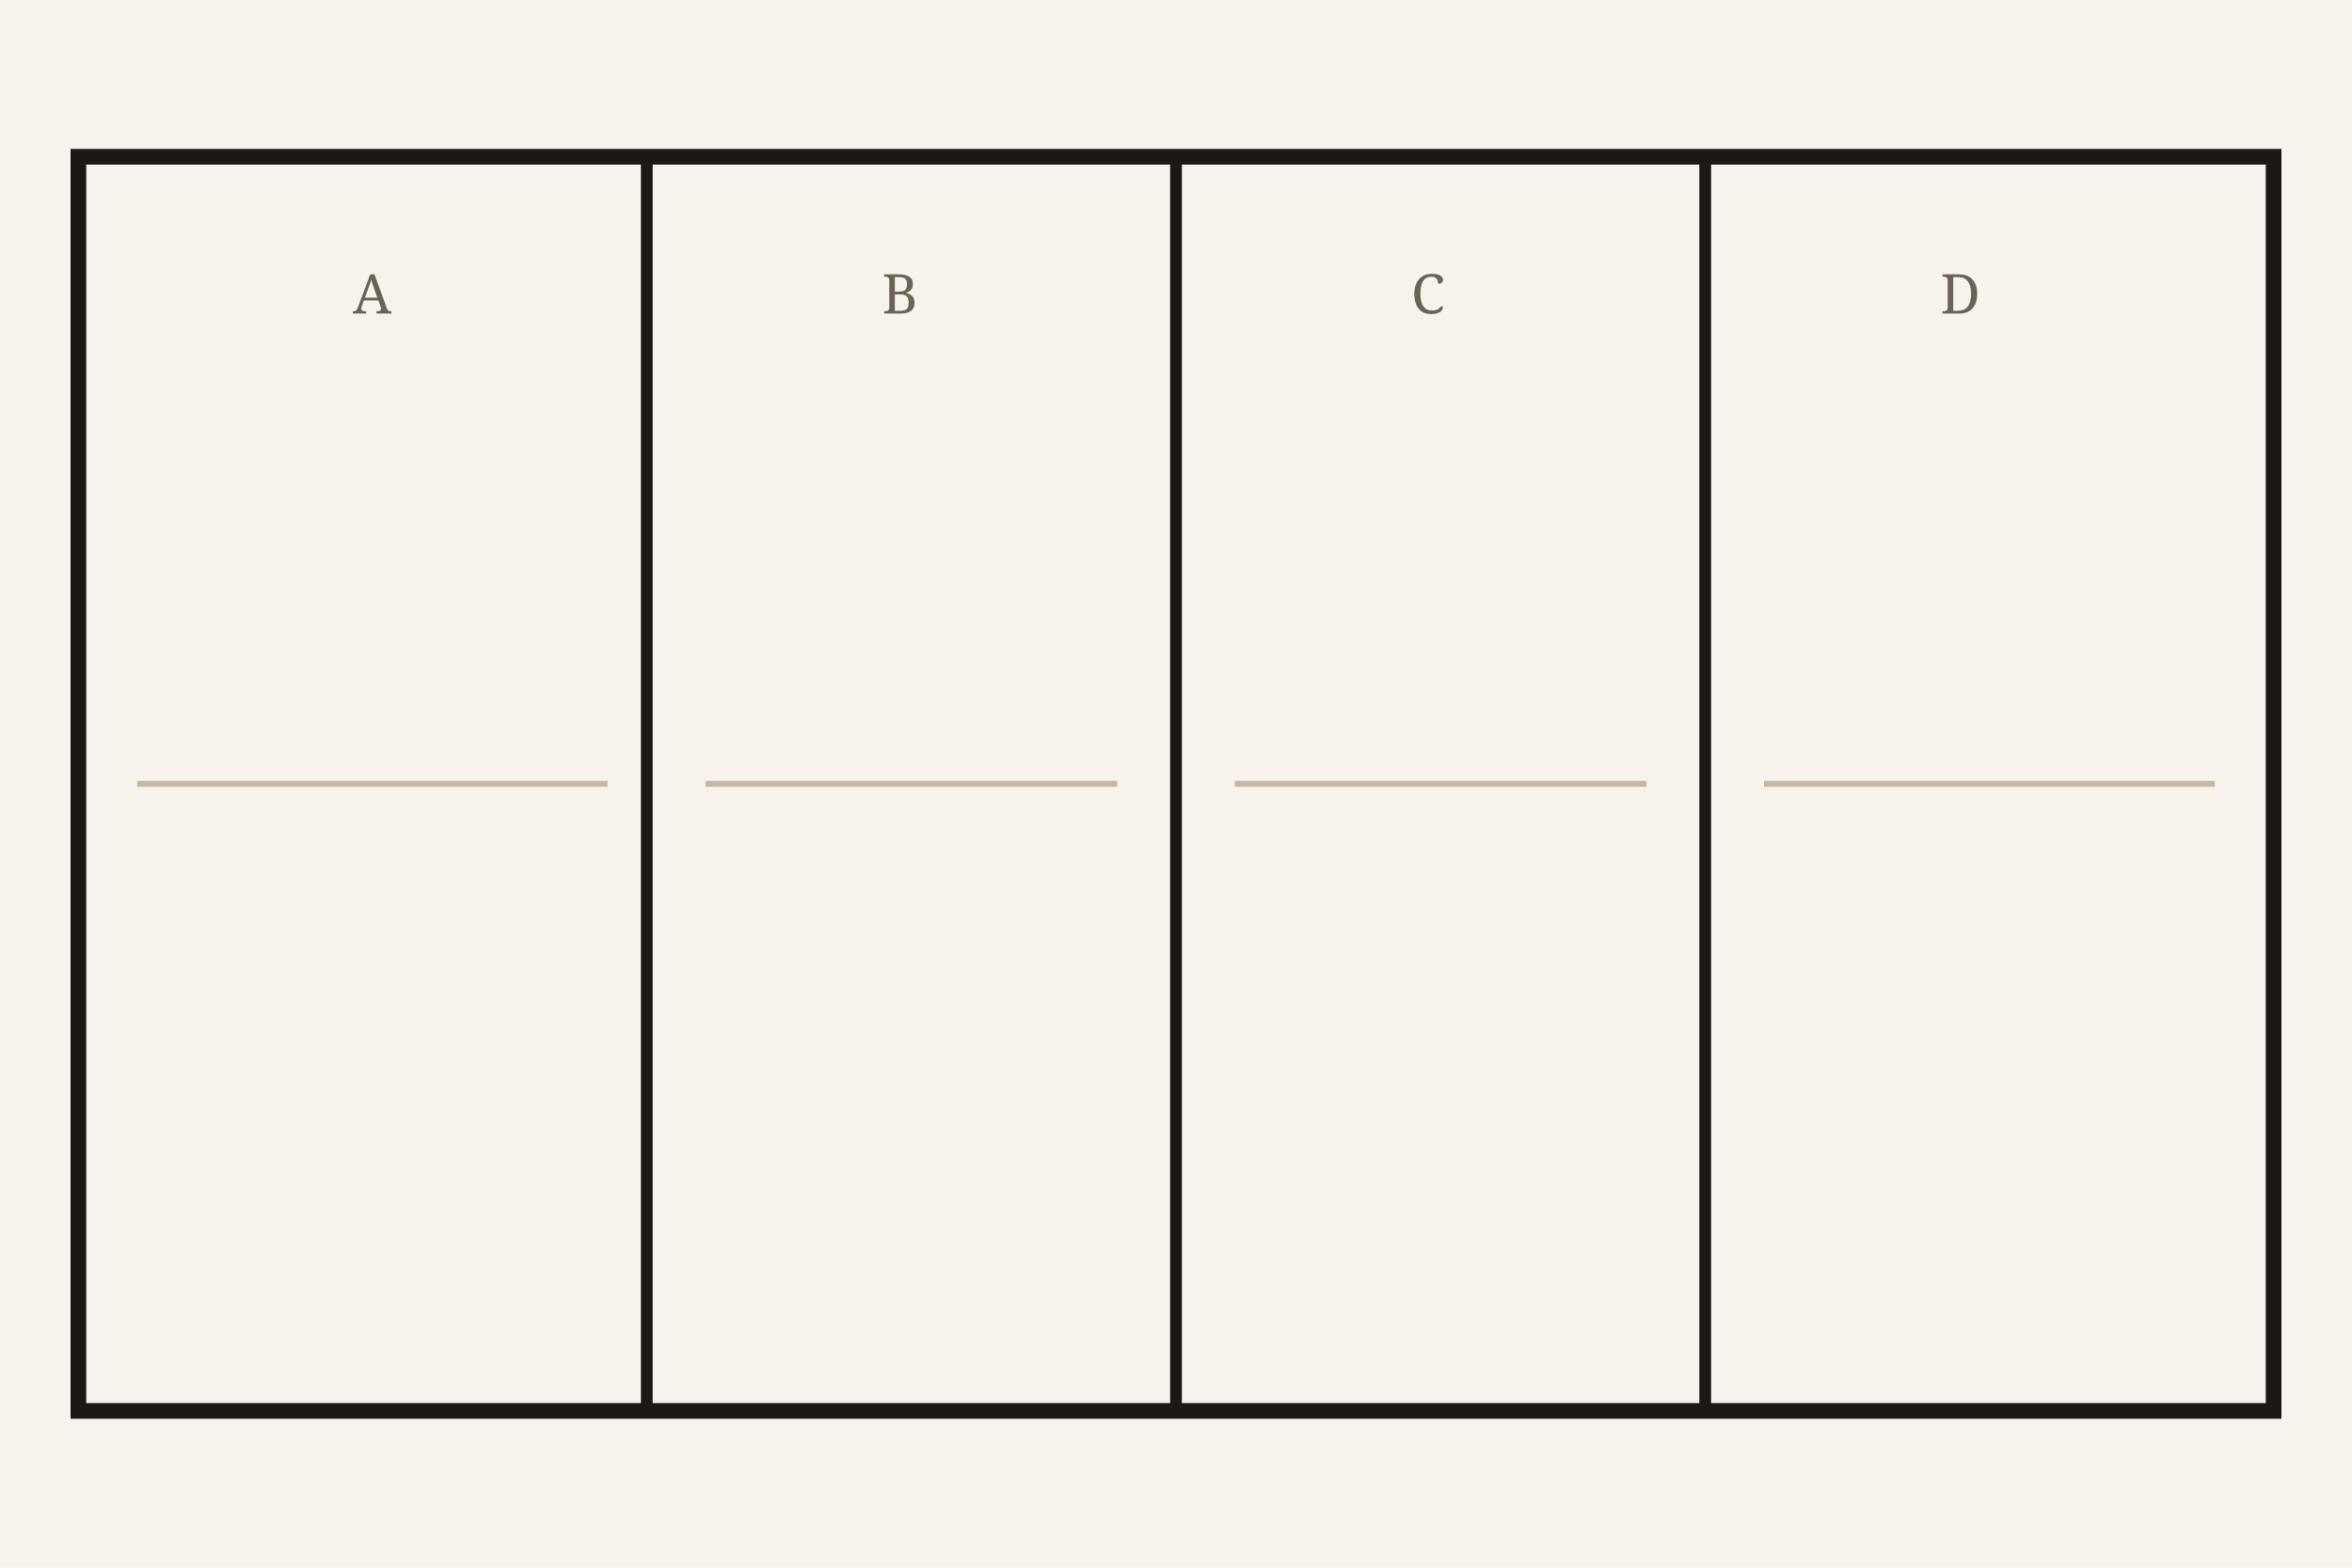
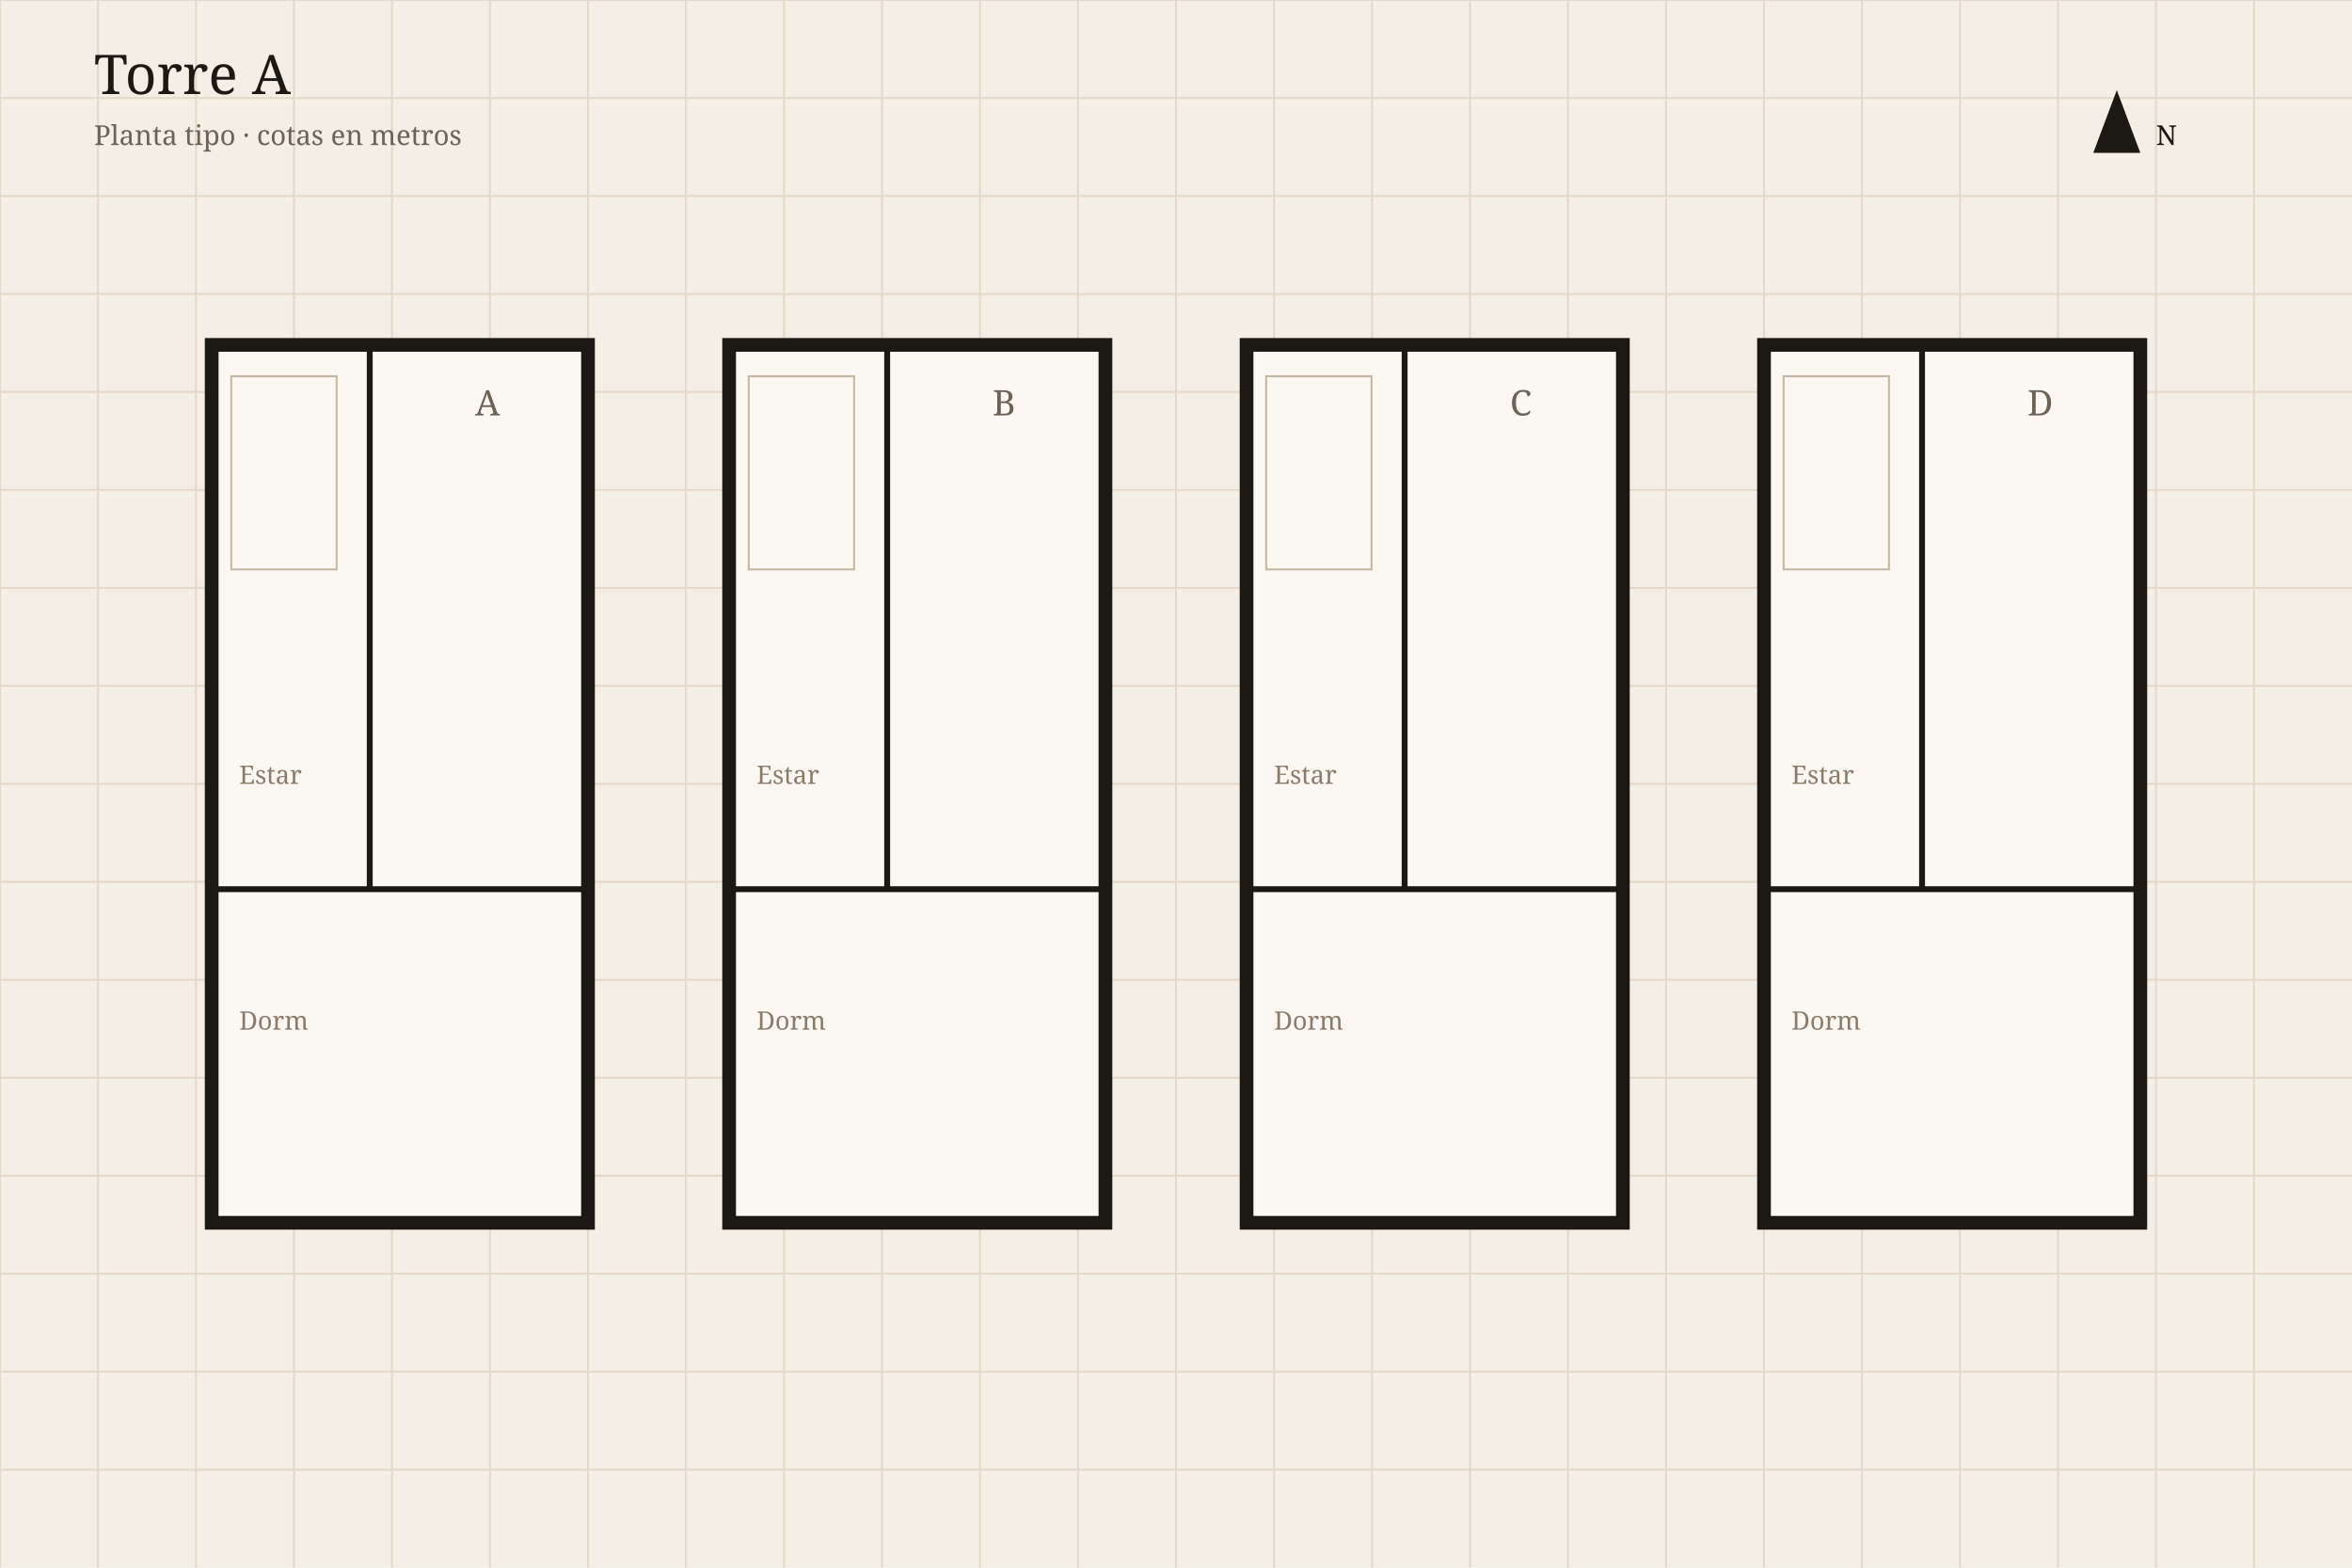
- <svg xmlns="http://www.w3.org/2000/svg" viewBox="0 0 1200 800">
-   <rect width="1200" height="800" fill="#f7f3ec" />
-   <rect x="40" y="80" width="1120" height="640" fill="none" stroke="#1c1915" stroke-width="8" />
-   <path d="M330 80 V720 M600 80 V720 M870 80 V720" stroke="#1c1915" stroke-width="6" />
-   <path d="M70 400 H310 M360 400 H570 M630 400 H840 M900 400 H1130" stroke="#c4b7a4" stroke-width="3" />
-   <text x="180" y="160" font-family="Georgia, serif" font-size="28" fill="#6b6258">A</text>
-   <text x="450" y="160" font-family="Georgia, serif" font-size="28" fill="#6b6258">B</text>
-   <text x="720" y="160" font-family="Georgia, serif" font-size="28" fill="#6b6258">C</text>
-   <text x="990" y="160" font-family="Georgia, serif" font-size="28" fill="#6b6258">D</text>
+ <svg xmlns="http://www.w3.org/2000/svg" width="1200" height="800" viewBox="0 0 1200 800">
+   <rect width="1200" height="800" fill="#f3eee6" />
+   <g stroke="#e4d9c8" stroke-width="1">
+     <line x1="0" y1="0" x2="1200" y2="0" />
+     <line x1="0" y1="50" x2="1200" y2="50" />
+     <line x1="0" y1="100" x2="1200" y2="100" />
+     <line x1="0" y1="150" x2="1200" y2="150" />
+     <line x1="0" y1="200" x2="1200" y2="200" />
+     <line x1="0" y1="250" x2="1200" y2="250" />
+     <line x1="0" y1="300" x2="1200" y2="300" />
+     <line x1="0" y1="350" x2="1200" y2="350" />
+     <line x1="0" y1="400" x2="1200" y2="400" />
+     <line x1="0" y1="450" x2="1200" y2="450" />
+     <line x1="0" y1="500" x2="1200" y2="500" />
+     <line x1="0" y1="550" x2="1200" y2="550" />
+     <line x1="0" y1="600" x2="1200" y2="600" />
+     <line x1="0" y1="650" x2="1200" y2="650" />
+     <line x1="0" y1="700" x2="1200" y2="700" />
+     <line x1="0" y1="750" x2="1200" y2="750" />
+     <line y1="0" x1="0" y2="800" x2="0" />
+     <line y1="0" x1="50" y2="800" x2="50" />
+     <line y1="0" x1="100" y2="800" x2="100" />
+     <line y1="0" x1="150" y2="800" x2="150" />
+     <line y1="0" x1="200" y2="800" x2="200" />
+     <line y1="0" x1="250" y2="800" x2="250" />
+     <line y1="0" x1="300" y2="800" x2="300" />
+     <line y1="0" x1="350" y2="800" x2="350" />
+     <line y1="0" x1="400" y2="800" x2="400" />
+     <line y1="0" x1="450" y2="800" x2="450" />
+     <line y1="0" x1="500" y2="800" x2="500" />
+     <line y1="0" x1="550" y2="800" x2="550" />
+     <line y1="0" x1="600" y2="800" x2="600" />
+     <line y1="0" x1="650" y2="800" x2="650" />
+     <line y1="0" x1="700" y2="800" x2="700" />
+     <line y1="0" x1="750" y2="800" x2="750" />
+     <line y1="0" x1="800" y2="800" x2="800" />
+     <line y1="0" x1="850" y2="800" x2="850" />
+     <line y1="0" x1="900" y2="800" x2="900" />
+     <line y1="0" x1="950" y2="800" x2="950" />
+     <line y1="0" x1="1000" y2="800" x2="1000" />
+     <line y1="0" x1="1050" y2="800" x2="1050" />
+     <line y1="0" x1="1100" y2="800" x2="1100" />
+     <line y1="0" x1="1150" y2="800" x2="1150" />
+   </g>
+   <text x="48" y="48" font-family="Georgia, serif" font-size="28" fill="#1c1915">Torre A</text>
+   <text x="48" y="74" font-family="Georgia, serif" font-size="14" fill="#6b6258">Planta tipo · cotas en metros</text>
+   <polygon points="1080,46 1092,78 1068,78" fill="#1c1915" />
+   <text x="1100" y="74" font-family="Georgia, serif" font-size="14" fill="#1c1915">N</text>
+   <g>
+     <rect x="108" y="176" width="192" height="448" fill="#fbf7f2" stroke="#1c1915" stroke-width="7" />
+     <line x1="188.64" y1="176" x2="188.64" y2="453.76" stroke="#1c1915" stroke-width="3" />
+     <line x1="108" y1="453.76" x2="300" y2="453.76" stroke="#1c1915" stroke-width="3" />
+     <rect x="118" y="192" width="53.76" height="98.56" fill="none" stroke="#c4b7a4" />
+     <text x="242.4" y="212" font-family="Georgia, serif" font-size="18" fill="#6b6258">A</text>
+     <text x="122" y="400" font-family="Georgia, serif" font-size="13" fill="#8a7b6a">Estar</text>
+     <text x="122" y="525.44" font-family="Georgia, serif" font-size="13" fill="#8a7b6a">Dorm</text>
+   </g>
+   <g>
+     <rect x="372" y="176" width="192" height="448" fill="#fbf7f2" stroke="#1c1915" stroke-width="7" />
+     <line x1="452.64" y1="176" x2="452.64" y2="453.76" stroke="#1c1915" stroke-width="3" />
+     <line x1="372" y1="453.76" x2="564" y2="453.76" stroke="#1c1915" stroke-width="3" />
+     <rect x="382" y="192" width="53.76" height="98.56" fill="none" stroke="#c4b7a4" />
+     <text x="506.4" y="212" font-family="Georgia, serif" font-size="18" fill="#6b6258">B</text>
+     <text x="386" y="400" font-family="Georgia, serif" font-size="13" fill="#8a7b6a">Estar</text>
+     <text x="386" y="525.44" font-family="Georgia, serif" font-size="13" fill="#8a7b6a">Dorm</text>
+   </g>
+   <g>
+     <rect x="636" y="176" width="192" height="448" fill="#fbf7f2" stroke="#1c1915" stroke-width="7" />
+     <line x1="716.64" y1="176" x2="716.64" y2="453.76" stroke="#1c1915" stroke-width="3" />
+     <line x1="636" y1="453.76" x2="828" y2="453.76" stroke="#1c1915" stroke-width="3" />
+     <rect x="646" y="192" width="53.76" height="98.56" fill="none" stroke="#c4b7a4" />
+     <text x="770.4" y="212" font-family="Georgia, serif" font-size="18" fill="#6b6258">C</text>
+     <text x="650" y="400" font-family="Georgia, serif" font-size="13" fill="#8a7b6a">Estar</text>
+     <text x="650" y="525.44" font-family="Georgia, serif" font-size="13" fill="#8a7b6a">Dorm</text>
+   </g>
+   <g>
+     <rect x="900" y="176" width="192" height="448" fill="#fbf7f2" stroke="#1c1915" stroke-width="7" />
+     <line x1="980.64" y1="176" x2="980.64" y2="453.76" stroke="#1c1915" stroke-width="3" />
+     <line x1="900" y1="453.76" x2="1092" y2="453.76" stroke="#1c1915" stroke-width="3" />
+     <rect x="910" y="192" width="53.76" height="98.56" fill="none" stroke="#c4b7a4" />
+     <text x="1034.4" y="212" font-family="Georgia, serif" font-size="18" fill="#6b6258">D</text>
+     <text x="914" y="400" font-family="Georgia, serif" font-size="13" fill="#8a7b6a">Estar</text>
+     <text x="914" y="525.44" font-family="Georgia, serif" font-size="13" fill="#8a7b6a">Dorm</text>
+   </g>
</svg>
